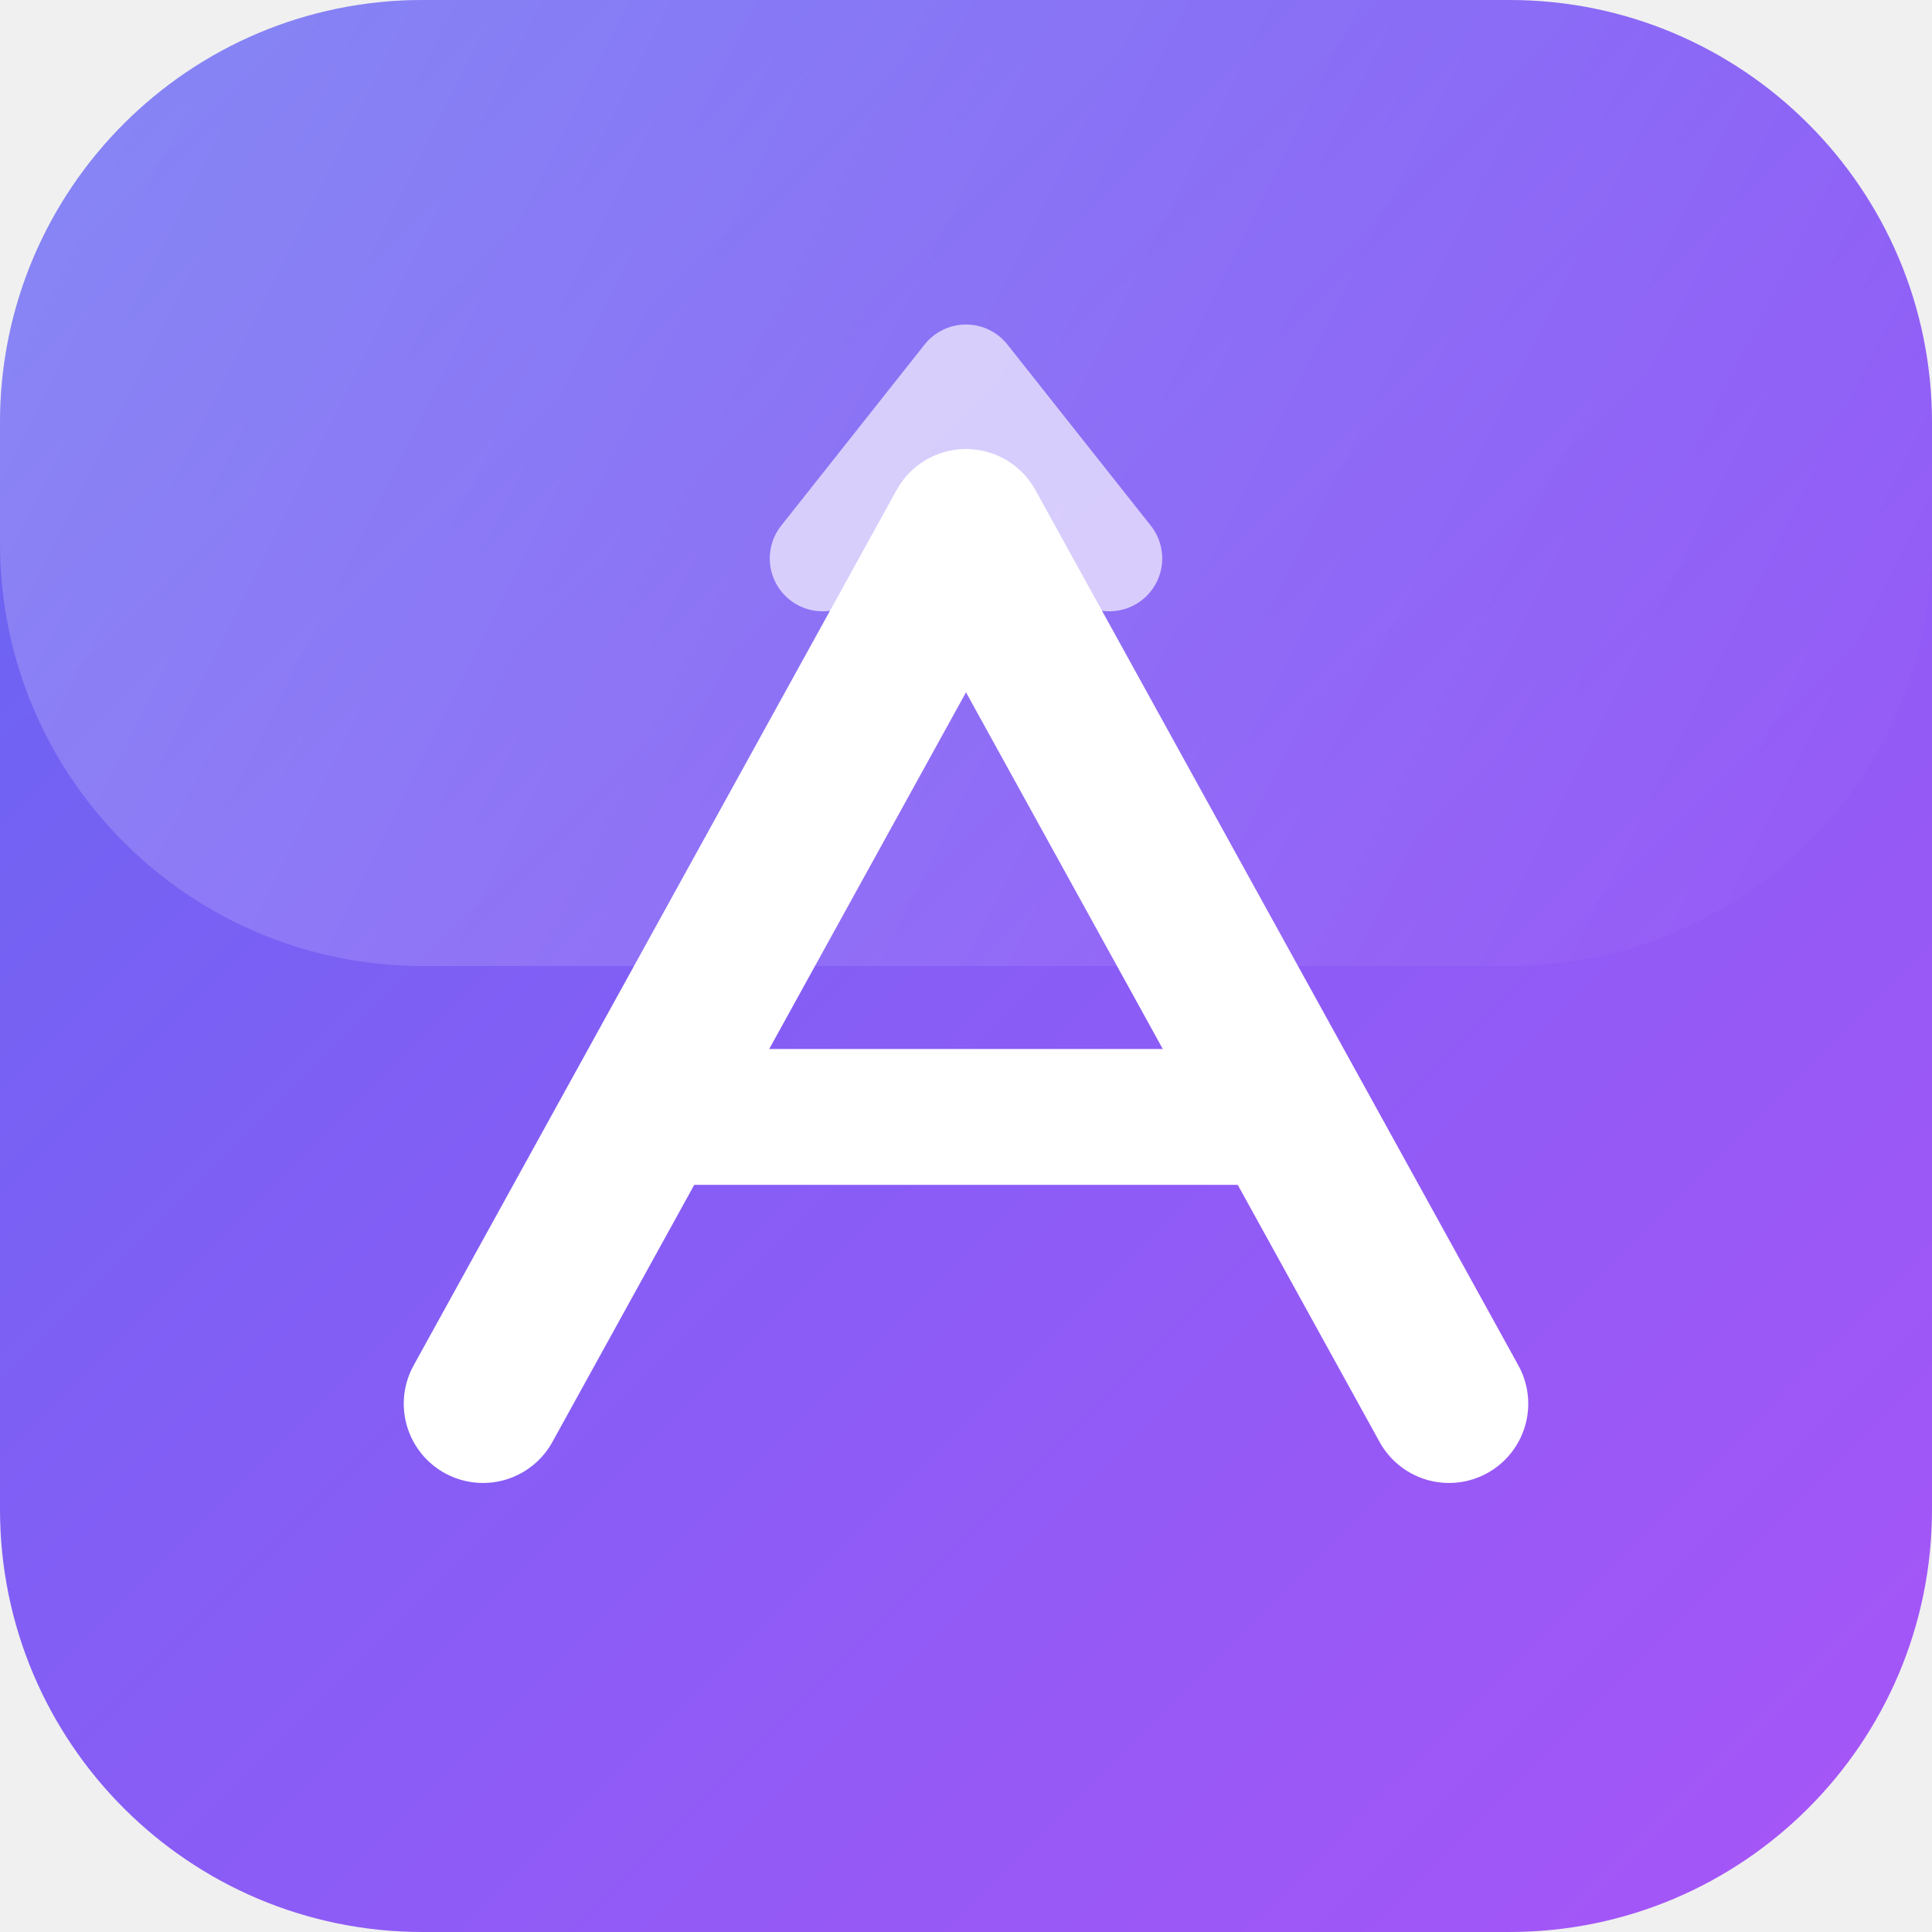
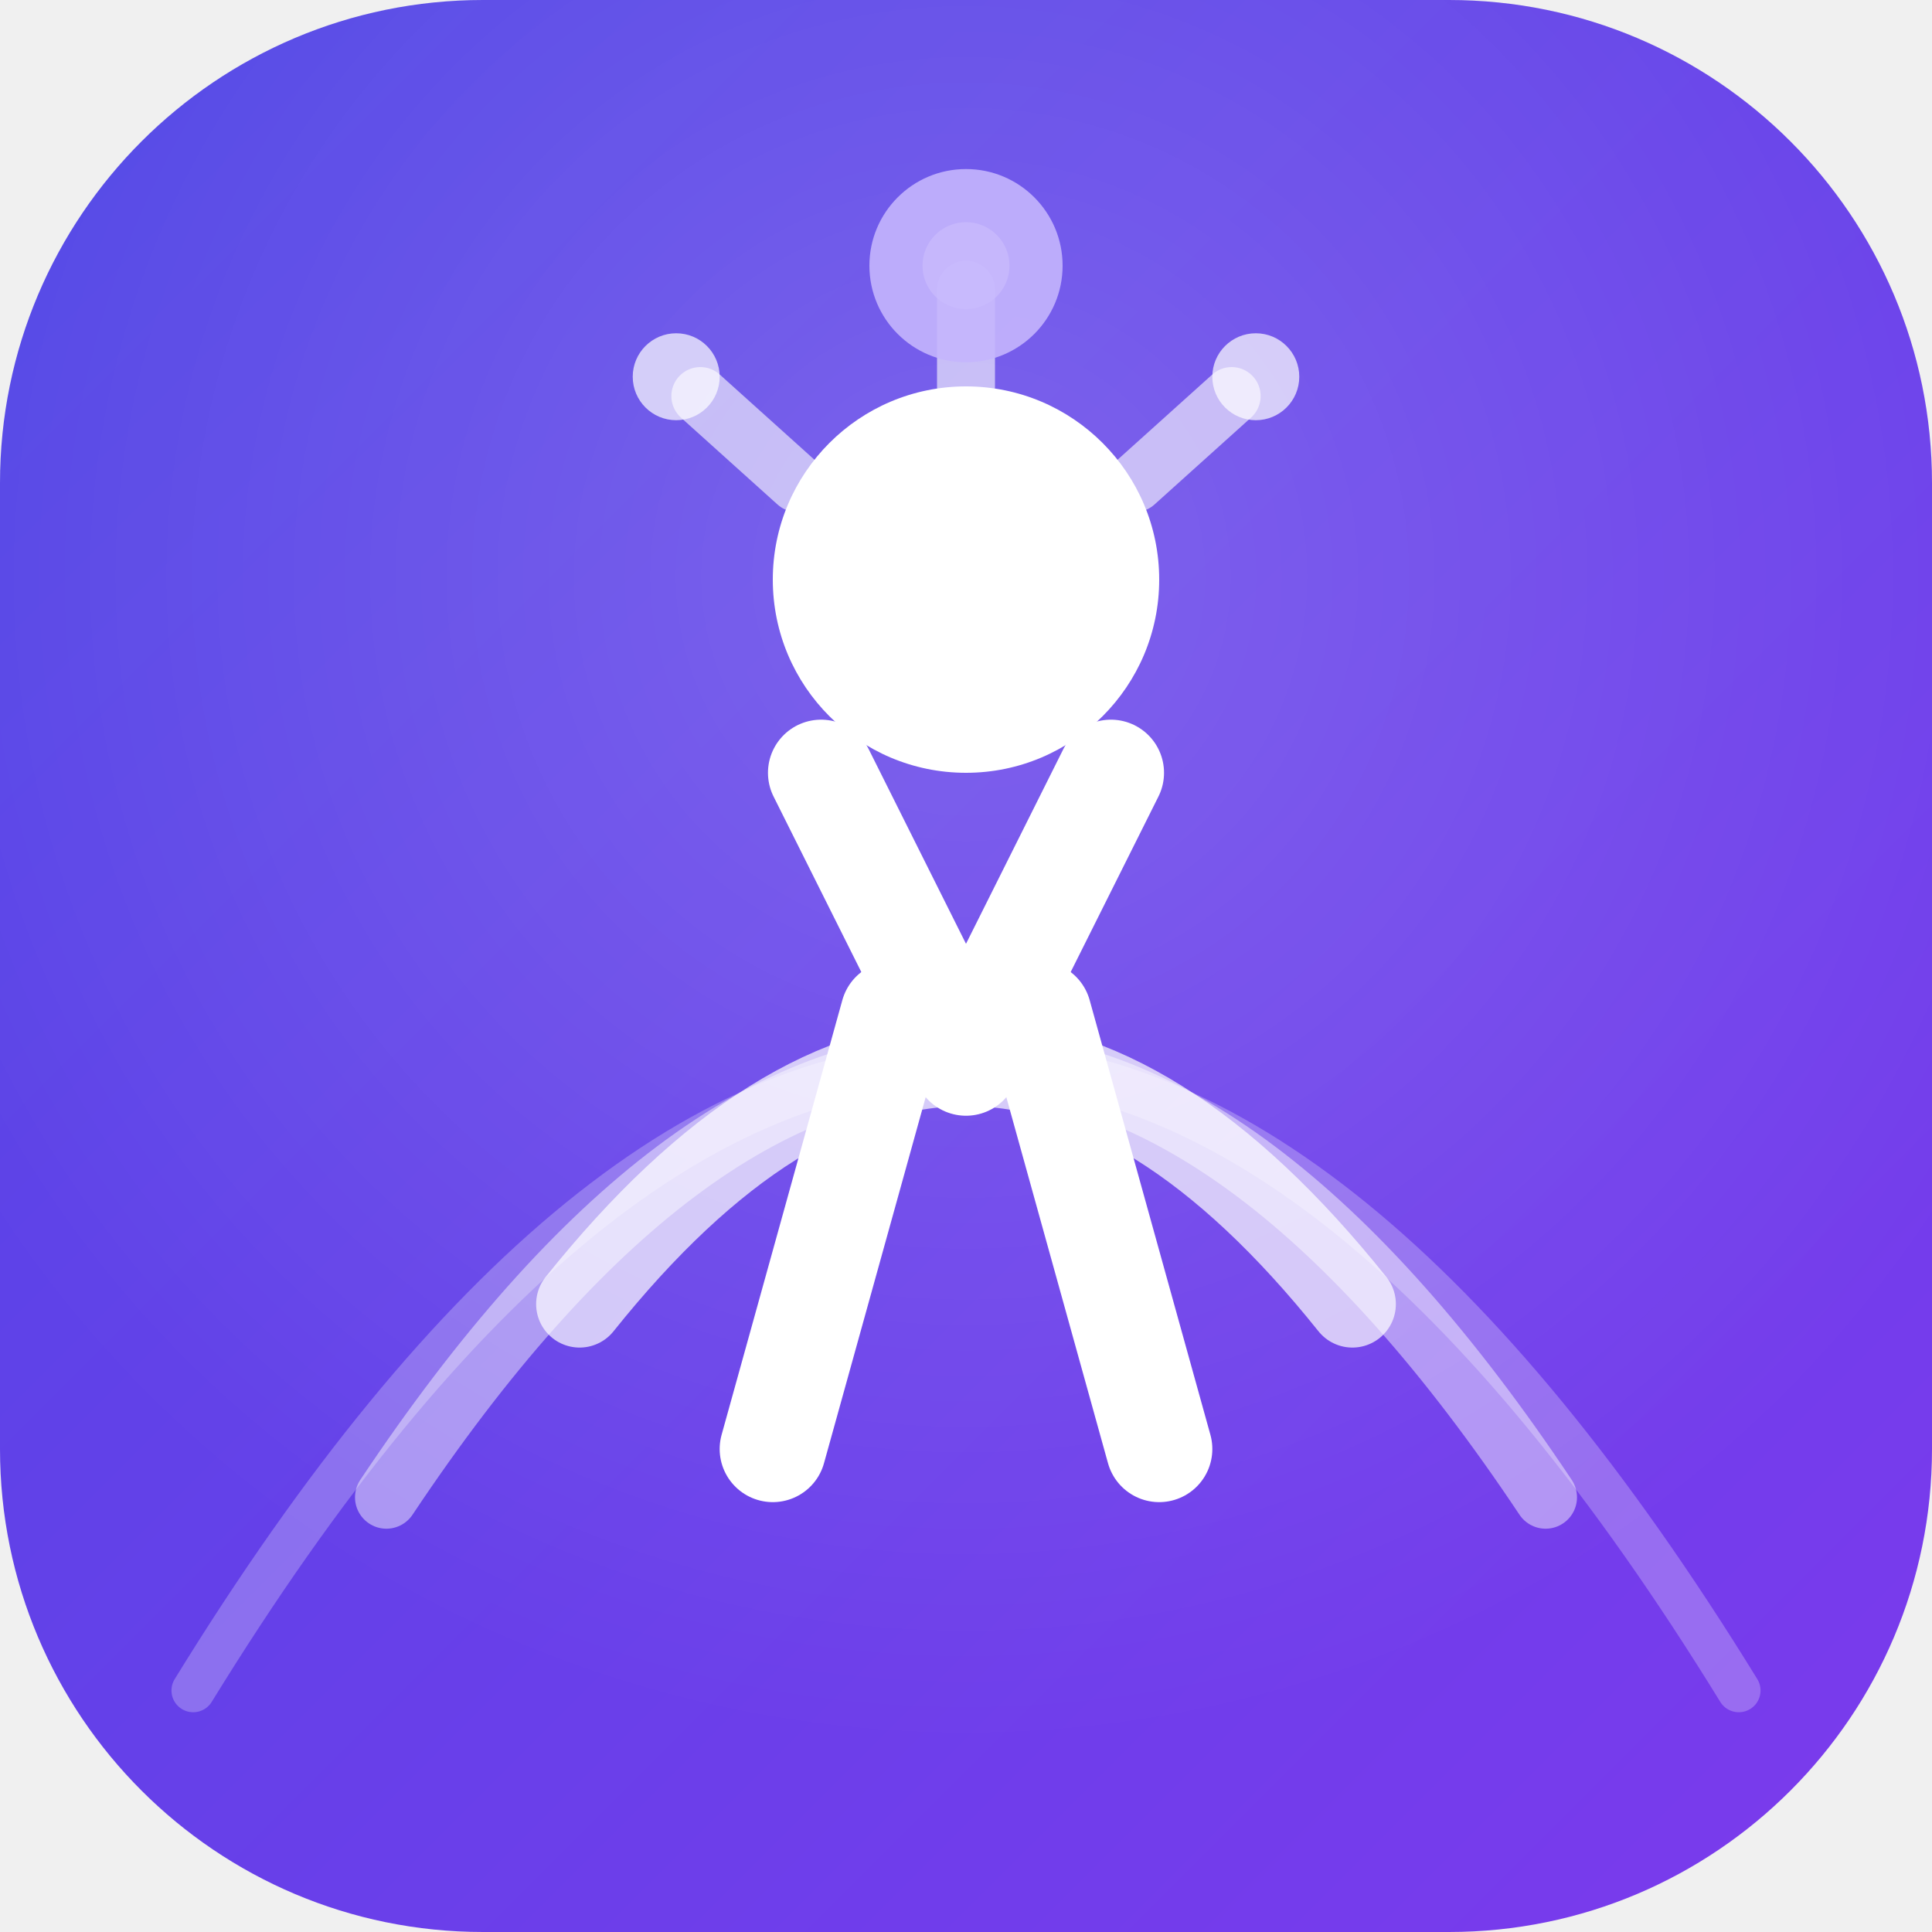
- <svg xmlns="http://www.w3.org/2000/svg" width="512" height="512" viewBox="0 0 512 512" fill="none">
+ <svg xmlns="http://www.w3.org/2000/svg" width="512" height="512" viewBox="0 0 40 40" fill="none">
  <defs>
-     <linearGradient id="bg" x1="0" y1="0" x2="512" y2="512" gradientUnits="userSpaceOnUse">
-       <stop offset="0%" stop-color="#6366f1" />
-       <stop offset="55%" stop-color="#8b5cf6" />
-       <stop offset="100%" stop-color="#a855f7" />
+     <linearGradient id="bg" x1="0" y1="0" x2="40" y2="40" gradientUnits="userSpaceOnUse">
+       <stop offset="0%" stop-color="#4f46e5" />
+       <stop offset="100%" stop-color="#7c3aed" />
    </linearGradient>
-     <linearGradient id="shine" x1="0" y1="0" x2="512" y2="256" gradientUnits="userSpaceOnUse">
-       <stop offset="0%" stop-color="rgba(255,255,255,0.22)" />
-       <stop offset="100%" stop-color="rgba(255,255,255,0)" />
-     </linearGradient>
+     <radialGradient id="halo" cx="50%" cy="30%" r="60%">
+       <stop offset="0%" stop-color="white" stop-opacity=".18" />
+       <stop offset="100%" stop-color="white" stop-opacity="0" />
+     </radialGradient>
+     <clipPath id="clip">
+       <rect width="40" height="40" rx="10" />
+     </clipPath>
  </defs>
-   <rect width="512" height="512" rx="112" fill="url(#bg)" />
-   <rect width="512" height="256" rx="112" fill="url(#shine)" />
-   <path d="M128 372 L256 140 L384 372" stroke="white" stroke-width="42" stroke-linecap="round" stroke-linejoin="round" fill="none" />
-   <line x1="180" y1="296" x2="332" y2="296" stroke="white" stroke-width="36" stroke-linecap="round" />
-   <path d="M256 100 L218 148 M256 100 L294 148" stroke="rgba(255,255,255,0.65)" stroke-width="28" stroke-linecap="round" stroke-linejoin="round" />
+   <rect width="40" height="40" rx="10" fill="url(#bg)" />
+   <rect width="40" height="40" rx="10" fill="url(#halo)" />
+   <g clip-path="url(#clip)">
+     <path d="M12 27 Q20 17 28 27" stroke="white" stroke-width="1.8" stroke-linecap="round" fill="none" opacity=".7" />
+     <path d="M8 31  Q20 13 32 31" stroke="white" stroke-width="1.3" stroke-linecap="round" fill="none" opacity=".45" />
+     <path d="M4 35  Q20 9  36 35" stroke="white" stroke-width="0.9" stroke-linecap="round" fill="none" opacity=".25" />
+   </g>
+   <circle cx="20" cy="12" r="4" fill="white" />
+   <line x1="16.5" y1="10" x2="14.5" y2="8.2" stroke="white" stroke-width="1.2" stroke-linecap="round" opacity=".6" />
+   <line x1="20" y1="8" x2="20" y2="6" stroke="white" stroke-width="1.2" stroke-linecap="round" opacity=".6" />
+   <line x1="23.5" y1="10" x2="25.5" y2="8.2" stroke="white" stroke-width="1.2" stroke-linecap="round" opacity=".6" />
+   <circle cx="14" cy="7.8" r=".9" fill="white" opacity=".7" />
+   <circle cx="20" cy="5.5" r=".9" fill="white" opacity=".7" />
+   <circle cx="26" cy="7.8" r=".9" fill="white" opacity=".7" />
+   <path d="M17 16 L20 22 L23 16" stroke="white" stroke-width="2.2" stroke-linecap="round" stroke-linejoin="round" fill="none" />
+   <path d="M18.5 21 L16 30" stroke="white" stroke-width="2.2" stroke-linecap="round" />
+   <path d="M21.5 21 L24 30" stroke="white" stroke-width="2.2" stroke-linecap="round" />
+   <circle cx="20" cy="5.5" r="2" fill="#c4b5fd" opacity=".9" />
</svg>
